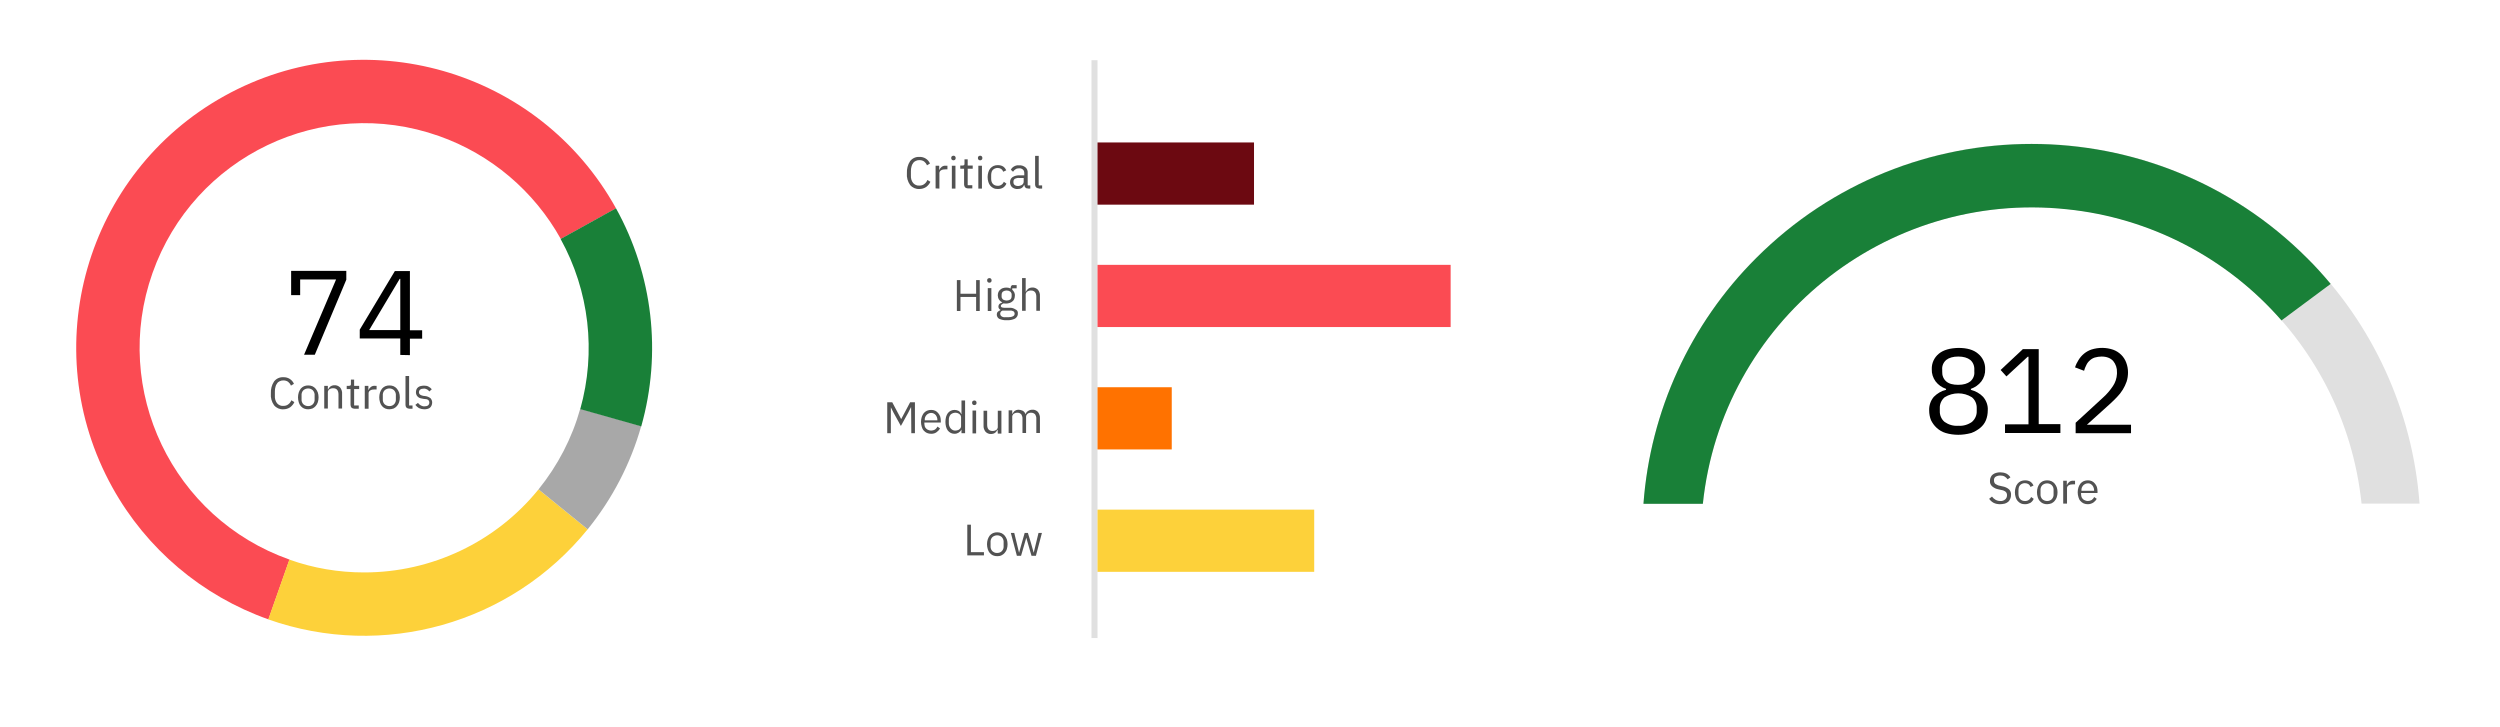
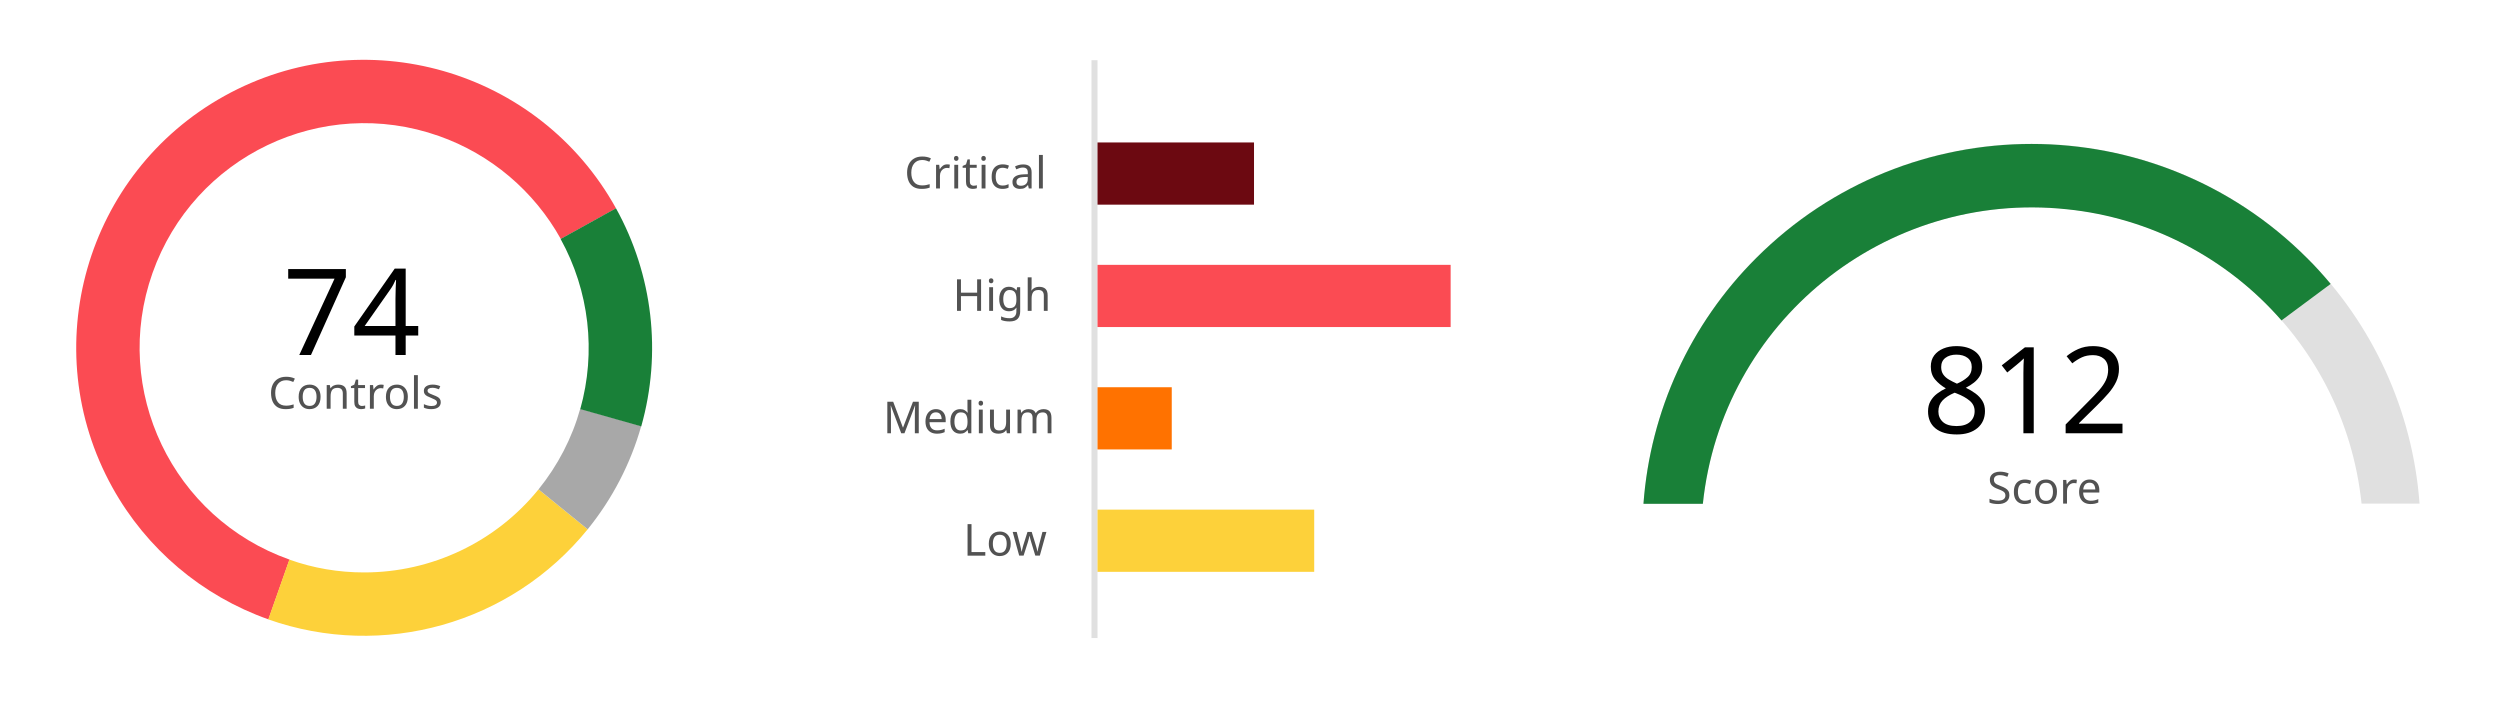
- <svg xmlns="http://www.w3.org/2000/svg" version="1.1" id="Layer_1" x="0px" y="0px" viewBox="0 0 1246 362" style="enable-background:new 0 0 1246 362;" xml:space="preserve">
+ <svg xmlns="http://www.w3.org/2000/svg" version="1.1" x="0px" y="0px" viewBox="0 0 1246 362" style="enable-background:new 0 0 1246 362;" xml:space="preserve">
  <style type="text/css">
	.st0{fill:#FB4B53;}
	.st1{fill:#FDD13A;}
	.st2{fill:#A8A8A8;}
	.st3{fill:#198038;}
	.st4{fill:#E0E0E0;}
	.st5{fill:#6C0911;}
	.st6{fill:#FF7200;}
- 	.st7{fill:#525252;}
+ 	.st7{font-family:'IBMPlexSans';}
+ 	.st8{font-size:60px;}
+ 	.st9{fill:#525252;}
+ 	.st10{font-size:22px;}
</style>
-   <g id="Layer_1_1_">
+   <g id="Layer_1">
    <path class="st0" d="M307,103.8C268.6,34.5,181.2,9.4,111.9,47.8S17.6,173.6,56,242.9c17,30.7,44.7,54.1,77.8,65.8l10.5-29.8   C86,258.3,55.4,194.4,76,136.1s84.5-88.9,142.8-68.3c25.8,9.1,47.4,27.4,60.7,51.3l26.9-14.9l0,0L307,103.8z" />
    <path class="st1" d="M181.5,285.3c-12.7,0-25.3-2.1-37.3-6.4l-10.5,29.8c57.2,20.2,121,2.2,159.2-44.9l-24.5-19.9   C247.2,270.1,215.2,285.3,181.5,285.3z" />
    <path class="st2" d="M289.2,203.7c-4.1,14.7-11.2,28.3-20.8,40.2l24.5,19.9c12.3-15.2,21.4-32.7,26.7-51.5L289.2,203.7z" />
    <path class="st3" d="M307,103.8l-27.6,15.3c14.3,25.9,17.8,56.3,9.8,84.8l30.4,8.6C329.9,176,325.4,137,307,103.8z" />
    <path class="st4" d="M1012.9,103.3c84.4,0,155.3,63.7,164.1,147.7h28.9c-3.4-46.2-23.3-89.7-56.1-122.5   c-75.8-75.8-198.7-75.8-274.5,0c-32.8,32.7-52.8,76.2-56.2,122.5h29.6C857.6,167,928.5,103.3,1012.9,103.3z" />
    <path class="st3" d="M1137.1,159.7l24.5-18.2c-3.7-4.4-7.6-8.8-11.8-12.9c-75.8-75.8-198.7-75.8-274.5,0   c-32.8,32.7-52.8,76.2-56.2,122.5h29.6c9.5-90.6,90.7-156.4,181.4-146.8C1071.5,108.5,1109.8,128.4,1137.1,159.7z" />
    <rect x="544" y="30" class="st4" width="3" height="288" />
    <rect x="547" y="71" class="st5" width="78" height="31" />
    <rect x="547" y="132" class="st0" width="176" height="31" />
    <rect x="547" y="193" class="st6" width="37" height="31" />
    <rect x="547" y="254" class="st1" width="108" height="31" />
  </g>
-   <g id="Layer_2_1_">
-     <g>
-       <path d="M976,216.7c-2.1,0-4.3-0.3-6.3-0.9c-1.7-0.5-3.2-1.4-4.5-2.6c-1.2-1.1-2.1-2.4-2.8-3.8c-0.6-1.5-0.9-3.2-0.9-4.8    c-0.1-2.5,0.7-4.9,2.3-6.8c1.7-1.7,3.8-3,6.1-3.5v-0.5c-2.1-0.7-3.9-2-5.2-3.7c-1.3-1.8-2-3.9-1.9-6.1c-0.1-3,1.2-5.8,3.5-7.7    c2.3-1.9,5.6-2.8,9.8-2.9c4.2,0,7.5,0.9,9.8,2.9c2.3,1.9,3.6,4.7,3.5,7.7c0.1,2.2-0.6,4.4-1.9,6.1c-1.3,1.7-3.2,3-5.2,3.7v0.5    c2.3,0.6,4.5,1.8,6.1,3.5c1.6,1.9,2.5,4.3,2.3,6.8c0,1.6-0.3,3.3-0.9,4.8c-0.6,1.5-1.6,2.8-2.8,3.8c-1.3,1.1-2.9,2-4.5,2.6    C980.3,216.4,978.1,216.7,976,216.7z M976,212.2c2.4,0.2,4.8-0.5,6.8-1.9c1.6-1.4,2.5-3.4,2.4-5.5v-1.3c0.1-2.1-0.8-4.2-2.4-5.5    c-4.1-2.6-9.4-2.6-13.6,0c-1.6,1.4-2.5,3.4-2.4,5.5v1.3c-0.1,2.1,0.8,4.2,2.4,5.5C971.2,211.7,973.6,212.4,976,212.2L976,212.2z     M976,191.8c2.6,0,4.6-0.6,6-1.7c1.4-1.2,2.2-3,2-4.9v-0.9c0.1-1.9-0.6-3.7-2-4.9c-1.4-1.1-3.4-1.7-6-1.7s-4.6,0.6-6,1.7    c-1.4,1.2-2.2,3-2,4.9v0.9c-0.1,1.9,0.6,3.7,2,4.9C971.4,191.3,973.4,191.8,976,191.8z" />
-       <path d="M999.3,215.9v-4.4h11.7v-33.7h-0.4l-10.6,9.8l-2.9-3.2l11.1-10.4h7.9v37.4h10.8v4.4H999.3z" />
-       <path d="M1062,215.9h-27.5v-5.2l13.7-12.6c1.9-1.7,3.5-3.6,4.9-5.7c1.2-1.8,1.9-3.9,2-6.1v-0.7c0.1-2.1-0.6-4.1-1.9-5.7    c-1.3-1.4-3.2-2.2-5.8-2.2c-1.1,0-2.3,0.2-3.4,0.5c-0.9,0.3-1.8,0.8-2.5,1.5c-0.7,0.6-1.3,1.4-1.7,2.3c-0.5,0.9-0.8,1.8-1.1,2.8    l-4.5-1.7c0.4-1.3,1-2.5,1.7-3.6c1.5-2.5,3.8-4.4,6.5-5.3c3.5-1.1,7.3-1.1,10.8,0.1c3,1.1,5.4,3.4,6.5,6.4    c0.6,1.6,0.9,3.2,0.9,4.9c0,1.5-0.2,3.1-0.7,4.6c-0.5,1.4-1.1,2.7-1.9,4c-0.8,1.3-1.8,2.6-2.9,3.7c-1.1,1.2-2.4,2.4-3.7,3.6    l-11.3,10.2h22V215.9z" />
-     </g>
-     <g>
-       <path d="M151.5,176.9l16-37.6h-17.9v7.8h-4.5v-12.1h27.5v4.4l-15.7,37.4H151.5z" />
-       <path d="M199.5,176.9v-8.2h-20.2v-4.4l17.5-29.2h7.5v29.5h6.1v4.2h-6.1v8.2L199.5,176.9z M184,164.5h15.5V139h-0.3L184,164.5z" />
-     </g>
-     <g>
-       <path class="st7" d="M458.2,94.2c-1.7,0.1-3.4-0.6-4.6-2c-1.2-1.7-1.8-3.8-1.6-5.9c-0.1-2.1,0.4-4.2,1.6-6    c1.1-1.4,2.8-2.2,4.6-2.1c2.3-0.1,4.4,1.2,5.3,3.3l-1.5,0.9c-0.3-0.8-0.8-1.4-1.4-1.9c-0.7-0.5-1.5-0.7-2.4-0.7    c-0.6,0-1.2,0.1-1.8,0.4c-0.5,0.2-1,0.6-1.3,1.1c-0.4,0.5-0.7,1.1-0.8,1.7c-0.2,0.7-0.3,1.4-0.3,2.2v2.3c-0.1,1.3,0.3,2.7,1.1,3.7    c0.8,0.9,1.9,1.4,3.1,1.3c0.9,0,1.8-0.2,2.5-0.8c0.7-0.5,1.2-1.2,1.5-2l1.5,0.9c-0.4,1-1.2,1.9-2.1,2.6    C460.5,93.9,459.4,94.2,458.2,94.2z" />
-       <path class="st7" d="M466.3,93.9V82.6h1.8v2.1h0.1c0.2-0.6,0.6-1.1,1.1-1.5c0.6-0.5,1.4-0.7,2.2-0.6h0.7v1.8h-1    c-0.8,0-1.6,0.1-2.2,0.5c-0.5,0.3-0.8,0.8-0.8,1.4v7.7L466.3,93.9z" />
-       <path class="st7" d="M475.2,79.9c-0.3,0-0.6-0.1-0.8-0.3c-0.2-0.2-0.3-0.5-0.3-0.7v-0.3c0-0.3,0.1-0.5,0.3-0.7    c0.5-0.4,1.2-0.4,1.6,0c0.2,0.2,0.3,0.5,0.3,0.7v0.3c0,0.3-0.1,0.5-0.3,0.7C475.8,79.8,475.5,79.9,475.2,79.9z M474.4,82.6h1.8    v11.4h-1.8V82.6z" />
-       <path class="st7" d="M482.4,93.9c-0.5,0-1-0.2-1.4-0.5c-0.3-0.4-0.5-0.9-0.5-1.4v-7.9h-1.9v-1.6h1.1c0.3,0,0.6-0.1,0.8-0.2    c0.2-0.2,0.2-0.5,0.2-0.8v-2.1h1.6v3.1h2.5v1.6h-2.5v8.2h2.3v1.6H482.4z" />
-       <path class="st7" d="M488.5,79.9c-0.3,0-0.6-0.1-0.8-0.3c-0.2-0.2-0.3-0.5-0.3-0.7v-0.3c0-0.3,0.1-0.5,0.3-0.7    c0.5-0.4,1.2-0.4,1.6,0c0.2,0.2,0.3,0.5,0.3,0.7v0.3c0,0.3-0.1,0.5-0.3,0.7C489.1,79.8,488.8,79.9,488.5,79.9z M487.6,82.6h1.8    v11.4h-1.8V82.6z" />
-       <path class="st7" d="M497.3,94.2c-0.7,0-1.5-0.1-2.1-0.4c-0.6-0.3-1.2-0.7-1.6-1.2c-0.5-0.6-0.8-1.2-1-1.9c-0.5-1.6-0.5-3.3,0-4.9    c0.2-0.7,0.5-1.3,1-1.9c0.4-0.5,1-0.9,1.6-1.2c0.7-0.3,1.4-0.4,2.1-0.4c1,0,1.9,0.2,2.7,0.7c0.7,0.5,1.2,1.2,1.5,1.9l-1.5,0.7    c-0.2-0.6-0.5-1-1-1.4c-0.5-0.3-1.1-0.5-1.8-0.5c-0.5,0-0.9,0.1-1.4,0.3c-0.4,0.2-0.7,0.4-1,0.7c-0.3,0.3-0.5,0.7-0.6,1.1    c-0.1,0.4-0.2,0.9-0.2,1.4v1.9c0,0.9,0.2,1.8,0.8,2.5c0.6,0.7,1.5,1,2.4,1c1.3,0.1,2.6-0.7,3.1-2l1.3,0.9c-0.3,0.8-0.9,1.5-1.6,2    C499.2,94,498.3,94.2,497.3,94.2z" />
-       <path class="st7" d="M512.4,93.9c-0.5,0.1-1.1-0.1-1.4-0.5c-0.3-0.4-0.5-0.8-0.5-1.3h-0.1c-0.2,0.7-0.6,1.2-1.2,1.6    c-0.6,0.4-1.3,0.5-2,0.5c-1,0.1-2-0.3-2.8-0.9c-0.7-0.7-1-1.6-1-2.5c0-1,0.4-1.9,1.2-2.5c1.1-0.7,2.4-1,3.7-0.9h2.2v-1.1    c0-0.7-0.2-1.4-0.7-1.8c-0.6-0.5-1.3-0.7-2-0.6c-0.6,0-1.2,0.1-1.7,0.5c-0.5,0.3-0.9,0.7-1.2,1.2l-1.1-1c0.3-0.6,0.8-1.2,1.5-1.6    c0.8-0.5,1.7-0.7,2.6-0.6c1.2-0.1,2.3,0.3,3.2,1c0.8,0.7,1.2,1.7,1.1,2.8v6.2h1.3v1.6H512.4z M507.3,92.7c0.4,0,0.8,0,1.2-0.2    c0.3-0.1,0.7-0.2,0.9-0.4c0.2-0.2,0.5-0.4,0.6-0.7c0.1-0.2,0.2-0.5,0.2-0.8v-1.9H508c-0.8-0.1-1.5,0.1-2.2,0.4    c-0.4,0.3-0.7,0.8-0.7,1.3v0.5c0,0.5,0.2,1,0.6,1.3C506.2,92.6,506.8,92.7,507.3,92.7L507.3,92.7z" />
-       <path class="st7" d="M517.8,93.9c-0.5,0-1-0.2-1.4-0.5c-0.3-0.4-0.5-0.8-0.5-1.3V77.7h1.8v14.7h1.7v1.6H517.8z" />
-     </g>
-     <g>
-       <path class="st7" d="M486.5,148h-7.8v7h-1.8v-15.4h1.8v6.8h7.8v-6.8h1.8v15.4h-1.8V148z" />
-       <path class="st7" d="M493.1,140.9c-0.3,0-0.6-0.1-0.8-0.3c-0.2-0.2-0.3-0.5-0.3-0.7v-0.3c0-0.3,0.1-0.5,0.3-0.7    c0.5-0.4,1.2-0.4,1.6,0c0.2,0.2,0.3,0.5,0.3,0.7v0.3c0,0.3-0.1,0.5-0.3,0.7C493.7,140.8,493.4,140.9,493.1,140.9z M492.3,143.6    h1.8v11.4h-1.8V143.6z" />
-       <path class="st7" d="M507.3,156.2c0.1,1-0.5,2-1.4,2.6c-1.3,0.6-2.7,0.9-4.1,0.8c-1.3,0.1-2.6-0.2-3.8-0.7    c-0.7-0.4-1.2-1.2-1.2-2.1c0-0.5,0.1-1,0.5-1.4c0.4-0.4,0.8-0.6,1.3-0.8v-0.2c-0.6-0.3-1-0.9-1-1.6c0-0.5,0.2-1,0.5-1.3    c0.4-0.3,0.9-0.6,1.4-0.7v-0.1c-0.6-0.3-1.2-0.8-1.6-1.4c-0.4-0.6-0.6-1.4-0.6-2.1c0-0.5,0.1-1.1,0.3-1.6c0.2-0.5,0.5-0.9,0.9-1.2    c0.4-0.4,0.8-0.6,1.3-0.8c1.3-0.4,2.7-0.4,3.9,0.2v-0.2c0-0.4,0.1-0.8,0.3-1.1c0.2-0.3,0.6-0.5,1-0.4h1.7v1.6h-2.2v0.7    c0.4,0.3,0.7,0.8,1,1.3c0.2,0.5,0.4,1.1,0.3,1.7c0,0.5-0.1,1.1-0.3,1.6c-0.2,0.5-0.5,0.9-0.9,1.2c-0.4,0.4-0.9,0.6-1.4,0.8    c-0.6,0.2-1.2,0.3-1.8,0.3c-0.4,0-0.7,0-1.1-0.1c-0.4,0.1-0.7,0.2-1,0.5c-0.3,0.2-0.5,0.5-0.5,0.8c0,0.3,0.2,0.6,0.5,0.7    c0.4,0.1,0.8,0.2,1.3,0.2h2.4c1.1-0.1,2.2,0.2,3.1,0.8C507,154.5,507.4,155.4,507.3,156.2z M505.7,156.3c0-0.4-0.2-0.8-0.5-1.1    c-0.6-0.3-1.2-0.5-1.8-0.4h-3.8c-0.6,0.2-1.1,0.9-1.1,1.5c0,0.5,0.2,1,0.6,1.3c0.5,0.4,1.2,0.6,1.9,0.5h1.6c0.8,0,1.6-0.1,2.3-0.5    C505.4,157.4,505.7,156.9,505.7,156.3L505.7,156.3z M501.7,149.8c0.6,0,1.3-0.2,1.8-0.5c0.5-0.4,0.7-1,0.7-1.7v-0.6    c0.1-0.6-0.2-1.2-0.7-1.7c-1.1-0.7-2.5-0.7-3.6,0c-0.5,0.4-0.7,1-0.7,1.7v0.6c-0.1,0.6,0.2,1.2,0.7,1.7    C500.5,149.6,501.1,149.8,501.7,149.8L501.7,149.8z" />
-       <path class="st7" d="M509.4,138.6h1.8v6.8h0.1c0.3-0.6,0.7-1.1,1.2-1.5c0.6-0.4,1.3-0.6,2-0.6c1-0.1,2.1,0.4,2.8,1.1    c0.7,0.9,1.1,2,1,3.2v7.3h-1.8v-7c0-2-0.9-3.1-2.6-3.1c-0.3,0-0.7,0-1,0.1c-0.3,0.1-0.6,0.2-0.9,0.4c-0.3,0.2-0.5,0.4-0.6,0.7    c-0.2,0.3-0.2,0.6-0.2,1v7.9h-1.8L509.4,138.6z" />
-     </g>
-     <g>
-       <path class="st7" d="M454.1,203H454l-1.3,2.6l-3.7,6.7l-3.7-6.7l-1.3-2.6H444v12.9h-1.8v-15.4h2.5l4.4,8.3h0.1l4.4-8.3h2.4v15.4    h-1.8L454.1,203z" />
-       <path class="st7" d="M464.1,216.2c-0.7,0-1.4-0.1-2.1-0.4c-0.6-0.3-1.2-0.7-1.6-1.2c-0.5-0.5-0.8-1.2-1-1.9    c-0.5-1.6-0.5-3.3,0-4.9c0.2-0.7,0.6-1.3,1-1.9c0.4-0.5,1-0.9,1.6-1.2c0.7-0.3,1.4-0.4,2.1-0.4c0.7,0,1.4,0.1,2,0.4    c0.6,0.3,1.1,0.7,1.5,1.2c0.4,0.5,0.8,1.1,1,1.7c0.2,0.7,0.3,1.5,0.3,2.2v0.8h-8.2v0.5c0,0.5,0.1,0.9,0.2,1.4    c0.1,0.4,0.4,0.8,0.7,1.1c0.3,0.3,0.7,0.6,1.1,0.7c0.5,0.2,0.9,0.3,1.4,0.3c0.7,0,1.3-0.2,1.9-0.5c0.5-0.4,1-0.9,1.2-1.5l1.3,0.9    c-0.4,0.8-1,1.4-1.7,1.9C466,216,465.1,216.2,464.1,216.2z M464.1,205.8c-0.5,0-0.9,0.1-1.3,0.3c-0.4,0.2-0.7,0.4-1,0.7    c-0.3,0.3-0.5,0.7-0.7,1.1c-0.2,0.4-0.2,0.9-0.2,1.4v0.2h6.3v-0.2c0-0.9-0.3-1.7-0.8-2.4C465.7,206.1,464.9,205.8,464.1,205.8z" />
-       <path class="st7" d="M479.2,214.1L479.2,214.1c-0.7,1.3-2,2.1-3.4,2.1c-0.7,0-1.3-0.1-1.9-0.4c-0.6-0.3-1.1-0.7-1.5-1.2    c-0.4-0.6-0.7-1.2-0.9-1.9c-0.4-1.6-0.4-3.3,0-4.9c0.2-0.7,0.5-1.3,0.9-1.9c0.4-0.5,0.9-0.9,1.5-1.2c0.6-0.3,1.3-0.4,1.9-0.4    c0.7,0,1.4,0.2,2,0.5c0.6,0.4,1,0.9,1.3,1.6h0.1v-6.8h1.8v16.3h-1.8V214.1z M476.2,214.6c0.4,0,0.8-0.1,1.1-0.2    c0.3-0.1,0.7-0.2,0.9-0.5c0.3-0.2,0.5-0.4,0.6-0.7c0.2-0.3,0.2-0.6,0.2-1v-4.2c0-0.3-0.1-0.6-0.2-0.9c-0.2-0.3-0.4-0.5-0.6-0.7    c-0.3-0.2-0.6-0.4-0.9-0.5c-0.4-0.1-0.7-0.2-1.1-0.2c-0.9,0-1.7,0.3-2.4,0.9c-0.6,0.7-0.9,1.6-0.9,2.5v1.9c0,0.9,0.3,1.8,0.9,2.5    C474.5,214.3,475.4,214.7,476.2,214.6L476.2,214.6z" />
-       <path class="st7" d="M485.6,201.9c-0.3,0-0.6-0.1-0.8-0.3c-0.2-0.2-0.3-0.5-0.3-0.7v-0.3c0-0.3,0.1-0.5,0.3-0.7    c0.5-0.4,1.2-0.4,1.6,0c0.2,0.2,0.3,0.5,0.3,0.7v0.3c0,0.3-0.1,0.5-0.3,0.7C486.2,201.8,485.9,201.9,485.6,201.9z M484.7,204.6    h1.8v11.4h-1.8V204.6z" />
-       <path class="st7" d="M497.2,214.1L497.2,214.1c-0.2,0.3-0.4,0.5-0.5,0.8c-0.2,0.3-0.4,0.5-0.6,0.7c-0.3,0.2-0.6,0.4-0.9,0.5    c-0.4,0.1-0.8,0.2-1.2,0.2c-1.1,0.1-2.1-0.4-2.8-1.1c-0.7-0.9-1.1-2-1-3.2v-7.3h1.8v7c0,2,0.9,3.1,2.6,3.1c0.3,0,0.7,0,1-0.1    c0.3-0.1,0.6-0.2,0.9-0.4c0.3-0.2,0.5-0.4,0.6-0.7c0.2-0.3,0.2-0.6,0.2-1v-7.9h1.8v11.4h-1.8L497.2,214.1z" />
-       <path class="st7" d="M502.7,215.9v-11.4h1.8v1.8h0.1c0.1-0.3,0.3-0.6,0.5-0.8c0.2-0.3,0.4-0.5,0.6-0.7c0.3-0.2,0.5-0.3,0.8-0.4    c0.4-0.1,0.8-0.2,1.1-0.2c0.7,0,1.4,0.2,2.1,0.5c0.7,0.4,1.2,1,1.4,1.8h0c0.2-0.6,0.6-1.2,1.2-1.6c0.7-0.5,1.5-0.7,2.3-0.7    c1-0.1,2,0.4,2.7,1.1c0.7,0.9,1.1,2.1,1,3.2v7.3h-1.8v-7c0.1-0.8-0.2-1.6-0.6-2.3c-0.5-0.5-1.2-0.8-1.9-0.8c-0.3,0-0.7,0-1,0.1    c-0.3,0.1-0.6,0.2-0.8,0.4c-0.2,0.2-0.5,0.4-0.6,0.7c-0.2,0.3-0.2,0.6-0.2,1v7.9h-1.8v-7c0.1-0.8-0.2-1.6-0.6-2.3    c-0.5-0.5-1.1-0.8-1.8-0.8c-0.3,0-0.7,0-1,0.1c-0.3,0.1-0.6,0.2-0.9,0.4c-0.2,0.2-0.5,0.4-0.6,0.7c-0.2,0.3-0.2,0.6-0.2,1v7.9    H502.7z" />
-     </g>
-     <g>
-       <g>
-         <path class="st7" d="M482.1,276.9v-15.4h1.8v13.7h6.5v1.6H482.1z" />
-       </g>
-       <g>
-         <path class="st7" d="M497,277.2c-0.7,0-1.4-0.1-2.1-0.4c-0.6-0.3-1.2-0.7-1.6-1.2c-0.5-0.6-0.8-1.2-1-1.9c-0.5-1.6-0.5-3.3,0-4.9     c0.2-0.7,0.6-1.3,1-1.9c0.4-0.5,1-0.9,1.6-1.2c0.7-0.3,1.4-0.4,2.1-0.4c0.7,0,1.4,0.1,2.1,0.4c0.6,0.3,1.2,0.7,1.6,1.2     c0.5,0.6,0.8,1.2,1.1,1.9c0.5,1.6,0.5,3.3,0,4.9c-0.2,0.7-0.6,1.3-1.1,1.9c-0.4,0.5-1,0.9-1.6,1.2     C498.5,277.1,497.8,277.2,497,277.2z M497,275.6c0.9,0,1.7-0.3,2.3-0.9c0.7-0.7,1-1.7,0.9-2.7v-1.6c0.1-1-0.2-1.9-0.9-2.7     c-1.3-1.2-3.3-1.2-4.7,0c-0.7,0.7-1,1.7-0.9,2.7v1.6c-0.1,1,0.2,2,0.9,2.7C495.3,275.3,496.2,275.7,497,275.6L497,275.6z" />
-       </g>
-       <g>
-         <path class="st7" d="M503.8,265.6h1.7l1.2,4.9l1.2,5h0l1.4-5l1.4-4.9h1.6l1.5,4.9l1.4,5h0l1.2-5l1.2-4.9h1.7l-3,11.4h-2.2     l-1.6-5.5l-1-3.5h0l-1,3.5l-1.6,5.5h-2.1L503.8,265.6z" />
-       </g>
-     </g>
-     <g>
-       <path class="st7" d="M996.8,251.3c-1.1,0-2.2-0.2-3.2-0.7c-0.9-0.5-1.7-1.2-2.2-2l1.4-1.1c0.5,0.7,1.1,1.2,1.8,1.6    c0.7,0.4,1.5,0.6,2.3,0.6c0.9,0.1,1.8-0.2,2.5-0.8c0.6-0.5,0.9-1.3,0.9-2.1c0-0.6-0.2-1.3-0.7-1.7c-0.6-0.5-1.4-0.8-2.2-0.9    l-1.3-0.3c-1.2-0.2-2.3-0.7-3.2-1.5c-0.8-0.7-1.2-1.7-1.1-2.8c0-0.6,0.1-1.2,0.4-1.8c0.2-0.5,0.6-1,1-1.3c0.5-0.4,1-0.6,1.6-0.8    c0.7-0.2,1.4-0.3,2.1-0.3c1,0,2.1,0.2,3,0.6c0.8,0.4,1.6,1.1,2.1,1.9l-1.4,1c-0.4-0.6-0.9-1-1.5-1.4c-0.7-0.4-1.5-0.5-2.2-0.5    c-0.8,0-1.6,0.2-2.3,0.6c-0.6,0.4-0.9,1.2-0.8,1.9c0,0.6,0.2,1.3,0.7,1.7c0.7,0.4,1.4,0.8,2.2,0.9l1.3,0.3    c1.2,0.2,2.4,0.7,3.3,1.5c0.7,0.7,1.1,1.7,1,2.8c0,0.7-0.1,1.3-0.4,1.9c-0.2,0.6-0.6,1.1-1,1.5c-0.5,0.4-1.1,0.7-1.7,0.9    C998.3,251.2,997.5,251.3,996.8,251.3z" />
-       <path class="st7" d="M1009.3,251.3c-0.7,0-1.5-0.1-2.1-0.4c-0.6-0.3-1.2-0.7-1.6-1.2c-0.5-0.6-0.8-1.2-1-1.9    c-0.5-1.6-0.5-3.3,0-4.9c0.2-0.7,0.5-1.3,1-1.9c0.4-0.5,1-0.9,1.6-1.2c0.7-0.3,1.4-0.4,2.1-0.4c1,0,1.9,0.2,2.7,0.7    c0.7,0.5,1.2,1.2,1.5,1.9l-1.5,0.7c-0.2-0.6-0.5-1-1-1.4c-0.5-0.3-1.1-0.5-1.8-0.5c-0.5,0-0.9,0.1-1.4,0.3c-0.4,0.2-0.7,0.4-1,0.7    c-0.3,0.3-0.5,0.7-0.6,1.1c-0.1,0.4-0.2,0.9-0.2,1.4v1.9c0,0.9,0.2,1.8,0.8,2.5c0.6,0.7,1.5,1,2.4,1c1.3,0.1,2.6-0.7,3.1-2    l1.3,0.9c-0.3,0.8-0.9,1.5-1.6,2C1011.2,251,1010.3,251.3,1009.3,251.3z" />
-       <path class="st7" d="M1020.3,251.3c-0.7,0-1.4-0.1-2.1-0.4c-0.6-0.3-1.2-0.7-1.6-1.2c-0.5-0.6-0.8-1.2-1-1.9    c-0.5-1.6-0.5-3.3,0-4.9c0.2-0.7,0.6-1.3,1-1.9c0.4-0.5,1-0.9,1.6-1.2c0.7-0.3,1.4-0.4,2.1-0.4c0.7,0,1.4,0.1,2.1,0.4    c0.6,0.3,1.2,0.7,1.6,1.2c0.5,0.6,0.8,1.2,1.1,1.9c0.5,1.6,0.5,3.3,0,4.9c-0.2,0.7-0.6,1.3-1.1,1.9c-0.4,0.5-1,0.9-1.6,1.2    C1021.7,251.1,1021,251.3,1020.3,251.3z M1020.3,249.7c0.9,0,1.7-0.3,2.3-0.9c0.7-0.7,1-1.7,0.9-2.7v-1.6c0.1-1-0.2-2-0.9-2.7    c-1.3-1.2-3.3-1.2-4.7,0c-0.7,0.7-1,1.7-0.9,2.7v1.6c-0.1,1,0.2,2,0.9,2.7C1018.6,249.4,1019.4,249.7,1020.3,249.7z" />
-       <path class="st7" d="M1028.3,251v-11.4h1.8v2.1h0.1c0.2-0.6,0.6-1.1,1.1-1.5c0.6-0.5,1.4-0.7,2.2-0.6h0.7v1.8h-1    c-0.8,0-1.6,0.1-2.2,0.5c-0.5,0.3-0.8,0.8-0.8,1.4v7.7H1028.3z" />
-       <path class="st7" d="M1040.6,251.3c-0.7,0-1.4-0.1-2.1-0.4c-0.6-0.3-1.2-0.7-1.6-1.2c-0.5-0.5-0.8-1.2-1-1.9    c-0.5-1.6-0.5-3.3,0-4.9c0.2-0.7,0.6-1.3,1-1.9c0.4-0.5,1-0.9,1.6-1.2c0.7-0.3,1.4-0.4,2.1-0.4c0.7,0,1.4,0.1,2,0.4    c0.6,0.3,1.1,0.7,1.5,1.2c0.4,0.5,0.8,1.1,1,1.7c0.2,0.7,0.3,1.5,0.3,2.2v0.8h-8.2v0.5c0,0.5,0.1,0.9,0.2,1.4    c0.1,0.4,0.4,0.8,0.7,1.1c0.3,0.3,0.7,0.6,1.1,0.7c0.5,0.2,0.9,0.3,1.4,0.3c0.7,0,1.3-0.2,1.9-0.5c0.5-0.4,1-0.9,1.2-1.5l1.3,0.9    c-0.4,0.8-1,1.4-1.7,1.9C1042.5,251,1041.5,251.3,1040.6,251.3z M1040.6,240.9c-0.5,0-0.9,0.1-1.3,0.3c-0.4,0.2-0.7,0.4-1,0.7    c-0.3,0.3-0.5,0.7-0.7,1.1c-0.2,0.4-0.2,0.9-0.2,1.4v0.2h6.3v-0.2c0-0.9-0.3-1.7-0.8-2.4C1042.2,241.2,1041.4,240.8,1040.6,240.9z    " />
-     </g>
-     <g>
-       <path class="st7" d="M141.2,204c-1.7,0.1-3.4-0.6-4.6-2c-1.2-1.7-1.8-3.8-1.6-5.9c-0.1-2.1,0.4-4.2,1.6-6c1.1-1.4,2.8-2.2,4.6-2.1    c2.3-0.1,4.4,1.2,5.3,3.3l-1.5,0.9c-0.3-0.8-0.8-1.4-1.4-1.9c-0.7-0.5-1.5-0.7-2.4-0.7c-0.6,0-1.2,0.1-1.8,0.4    c-0.5,0.2-1,0.6-1.3,1.1c-0.4,0.5-0.7,1.1-0.8,1.7c-0.2,0.7-0.3,1.4-0.3,2.2v2.3c-0.1,1.3,0.3,2.7,1.1,3.7    c0.8,0.9,1.9,1.4,3.1,1.3c0.9,0,1.8-0.2,2.5-0.8c0.7-0.5,1.2-1.2,1.5-2l1.5,0.9c-0.4,1-1.2,1.9-2.1,2.6    C143.5,203.7,142.4,204,141.2,204z" />
-       <path class="st7" d="M153.6,204c-0.7,0-1.4-0.1-2.1-0.4c-0.6-0.3-1.2-0.7-1.6-1.2c-0.5-0.6-0.8-1.2-1-1.9c-0.5-1.6-0.5-3.3,0-4.9    c0.2-0.7,0.6-1.3,1-1.9c0.4-0.5,1-0.9,1.6-1.2c0.7-0.3,1.4-0.4,2.1-0.4c0.7,0,1.4,0.1,2.1,0.4c0.6,0.3,1.2,0.7,1.6,1.2    c0.5,0.6,0.8,1.2,1.1,1.9c0.5,1.6,0.5,3.3,0,4.9c-0.2,0.7-0.6,1.3-1.1,1.9c-0.4,0.5-1,0.9-1.6,1.2C155,203.8,154.3,204,153.6,204z     M153.6,202.4c0.9,0,1.7-0.3,2.3-0.9c0.7-0.7,1-1.7,0.9-2.7v-1.6c0.1-1-0.2-1.9-0.9-2.7c-1.3-1.2-3.3-1.2-4.7,0    c-0.7,0.7-1,1.7-0.9,2.7v1.6c-0.1,1,0.2,2,0.9,2.7C151.9,202.1,152.7,202.4,153.6,202.4z" />
-       <path class="st7" d="M161.6,203.7v-11.4h1.8v1.8h0.1c0.3-0.6,0.7-1.1,1.2-1.5c0.6-0.4,1.3-0.6,2-0.6c1-0.1,2.1,0.4,2.8,1.1    c0.7,0.9,1.1,2,1,3.2v7.3h-1.8v-7c0-2-0.9-3.1-2.6-3.1c-0.3,0-0.7,0-1,0.1c-0.3,0.1-0.6,0.2-0.9,0.4c-0.3,0.2-0.5,0.4-0.6,0.7    c-0.2,0.3-0.2,0.6-0.2,1v7.9H161.6z" />
-       <path class="st7" d="M176.6,203.7c-0.5,0-1-0.2-1.4-0.5c-0.3-0.4-0.5-0.9-0.5-1.4v-7.9h-1.9v-1.6h1.1c0.3,0,0.6-0.1,0.8-0.2    c0.2-0.2,0.2-0.5,0.2-0.8v-2.1h1.6v3.1h2.5v1.6h-2.5v8.2h2.3v1.6H176.6z" />
-       <path class="st7" d="M181.8,203.7v-11.4h1.8v2.1h0.1c0.2-0.6,0.6-1.1,1.1-1.5c0.6-0.5,1.4-0.7,2.2-0.6h0.7v1.8h-1    c-0.8,0-1.6,0.1-2.2,0.5c-0.5,0.3-0.8,0.8-0.8,1.4v7.7H181.8z" />
-       <path class="st7" d="M194.1,204c-0.7,0-1.4-0.1-2.1-0.4c-0.6-0.3-1.2-0.7-1.6-1.2c-0.5-0.6-0.8-1.2-1-1.9c-0.5-1.6-0.5-3.3,0-4.9    c0.2-0.7,0.6-1.3,1-1.9c0.4-0.5,1-0.9,1.6-1.2c0.7-0.3,1.4-0.4,2.1-0.4c0.7,0,1.4,0.1,2.1,0.4c0.6,0.3,1.2,0.7,1.6,1.2    c0.5,0.6,0.8,1.2,1.1,1.9c0.5,1.6,0.5,3.3,0,4.9c-0.2,0.7-0.6,1.3-1.1,1.9c-0.4,0.5-1,0.9-1.6,1.2    C195.5,203.8,194.8,204,194.1,204z M194.1,202.4c0.9,0,1.7-0.3,2.3-0.9c0.7-0.7,1-1.7,0.9-2.7v-1.6c0.1-1-0.2-1.9-0.9-2.7    c-1.3-1.2-3.3-1.2-4.7,0c-0.7,0.7-1,1.7-0.9,2.7v1.6c-0.1,1,0.2,2,0.9,2.7C192.4,202.1,193.2,202.4,194.1,202.4z" />
-       <path class="st7" d="M204,203.7c-0.5,0-1-0.2-1.4-0.5c-0.3-0.4-0.5-0.8-0.5-1.3v-14.5h1.8v14.7h1.7v1.6H204z" />
-       <path class="st7" d="M211.5,204c-0.9,0-1.8-0.2-2.7-0.6c-0.7-0.4-1.3-1-1.8-1.6l1.3-1c0.4,0.5,0.9,1,1.5,1.3    c0.6,0.3,1.2,0.5,1.9,0.4c0.6,0,1.2-0.1,1.7-0.5c0.7-0.6,0.8-1.7,0.2-2.5c0,0,0,0,0,0c-0.4-0.4-1-0.6-1.6-0.6l-0.9-0.1    c-0.5-0.1-1-0.2-1.5-0.3c-0.4-0.1-0.8-0.3-1.2-0.6c-0.3-0.3-0.6-0.6-0.8-1c-0.2-0.4-0.3-0.9-0.3-1.4c0-0.5,0.1-1,0.3-1.5    c0.2-0.4,0.5-0.8,0.8-1c0.4-0.3,0.8-0.5,1.3-0.6c0.5-0.1,1.1-0.2,1.6-0.2c0.8,0,1.6,0.1,2.3,0.5c0.6,0.3,1.2,0.8,1.6,1.3l-1.2,1.1    c-0.3-0.4-0.7-0.7-1.1-1c-0.6-0.3-1.2-0.5-1.8-0.4c-0.6,0-1.2,0.1-1.7,0.5c-0.4,0.3-0.6,0.8-0.6,1.3c0,0.5,0.2,0.9,0.6,1.2    c0.5,0.3,1,0.5,1.6,0.6l0.9,0.1c1,0.1,1.9,0.5,2.7,1.1c0.5,0.6,0.8,1.3,0.8,2.1c0,1-0.4,2-1.1,2.6    C213.7,203.7,212.6,204,211.5,204z" />
-     </g>
+   <g id="Layer_2">
+     <text transform="matrix(1 0 0 1 958 215.94)" class="st7 st8">812</text>
+     <text transform="matrix(1 0 0 1 141 176.94)" class="st7 st8">74</text>
+     <text transform="matrix(1 0 0 1 450.75 93.93)" class="st9 st7 st10">Critical</text>
+     <text transform="matrix(1 0 0 1 474.83 154.93)" class="st9 st7 st10">High</text>
+     <text transform="matrix(1 0 0 1 440.1 215.93)" class="st9 st7 st10">Medium</text>
+     <text transform="matrix(1 0 0 1 480.09 276.93)" class="st9 st7 st10">Low</text>
+     <text transform="matrix(1 0 0 1 990.4347 251.0003)" class="st9 st7 st10">Score</text>
+     <text transform="matrix(1 0 0 1 133.7398 203.7004)" class="st9 st7 st10">Controls</text>
  </g>
</svg>
